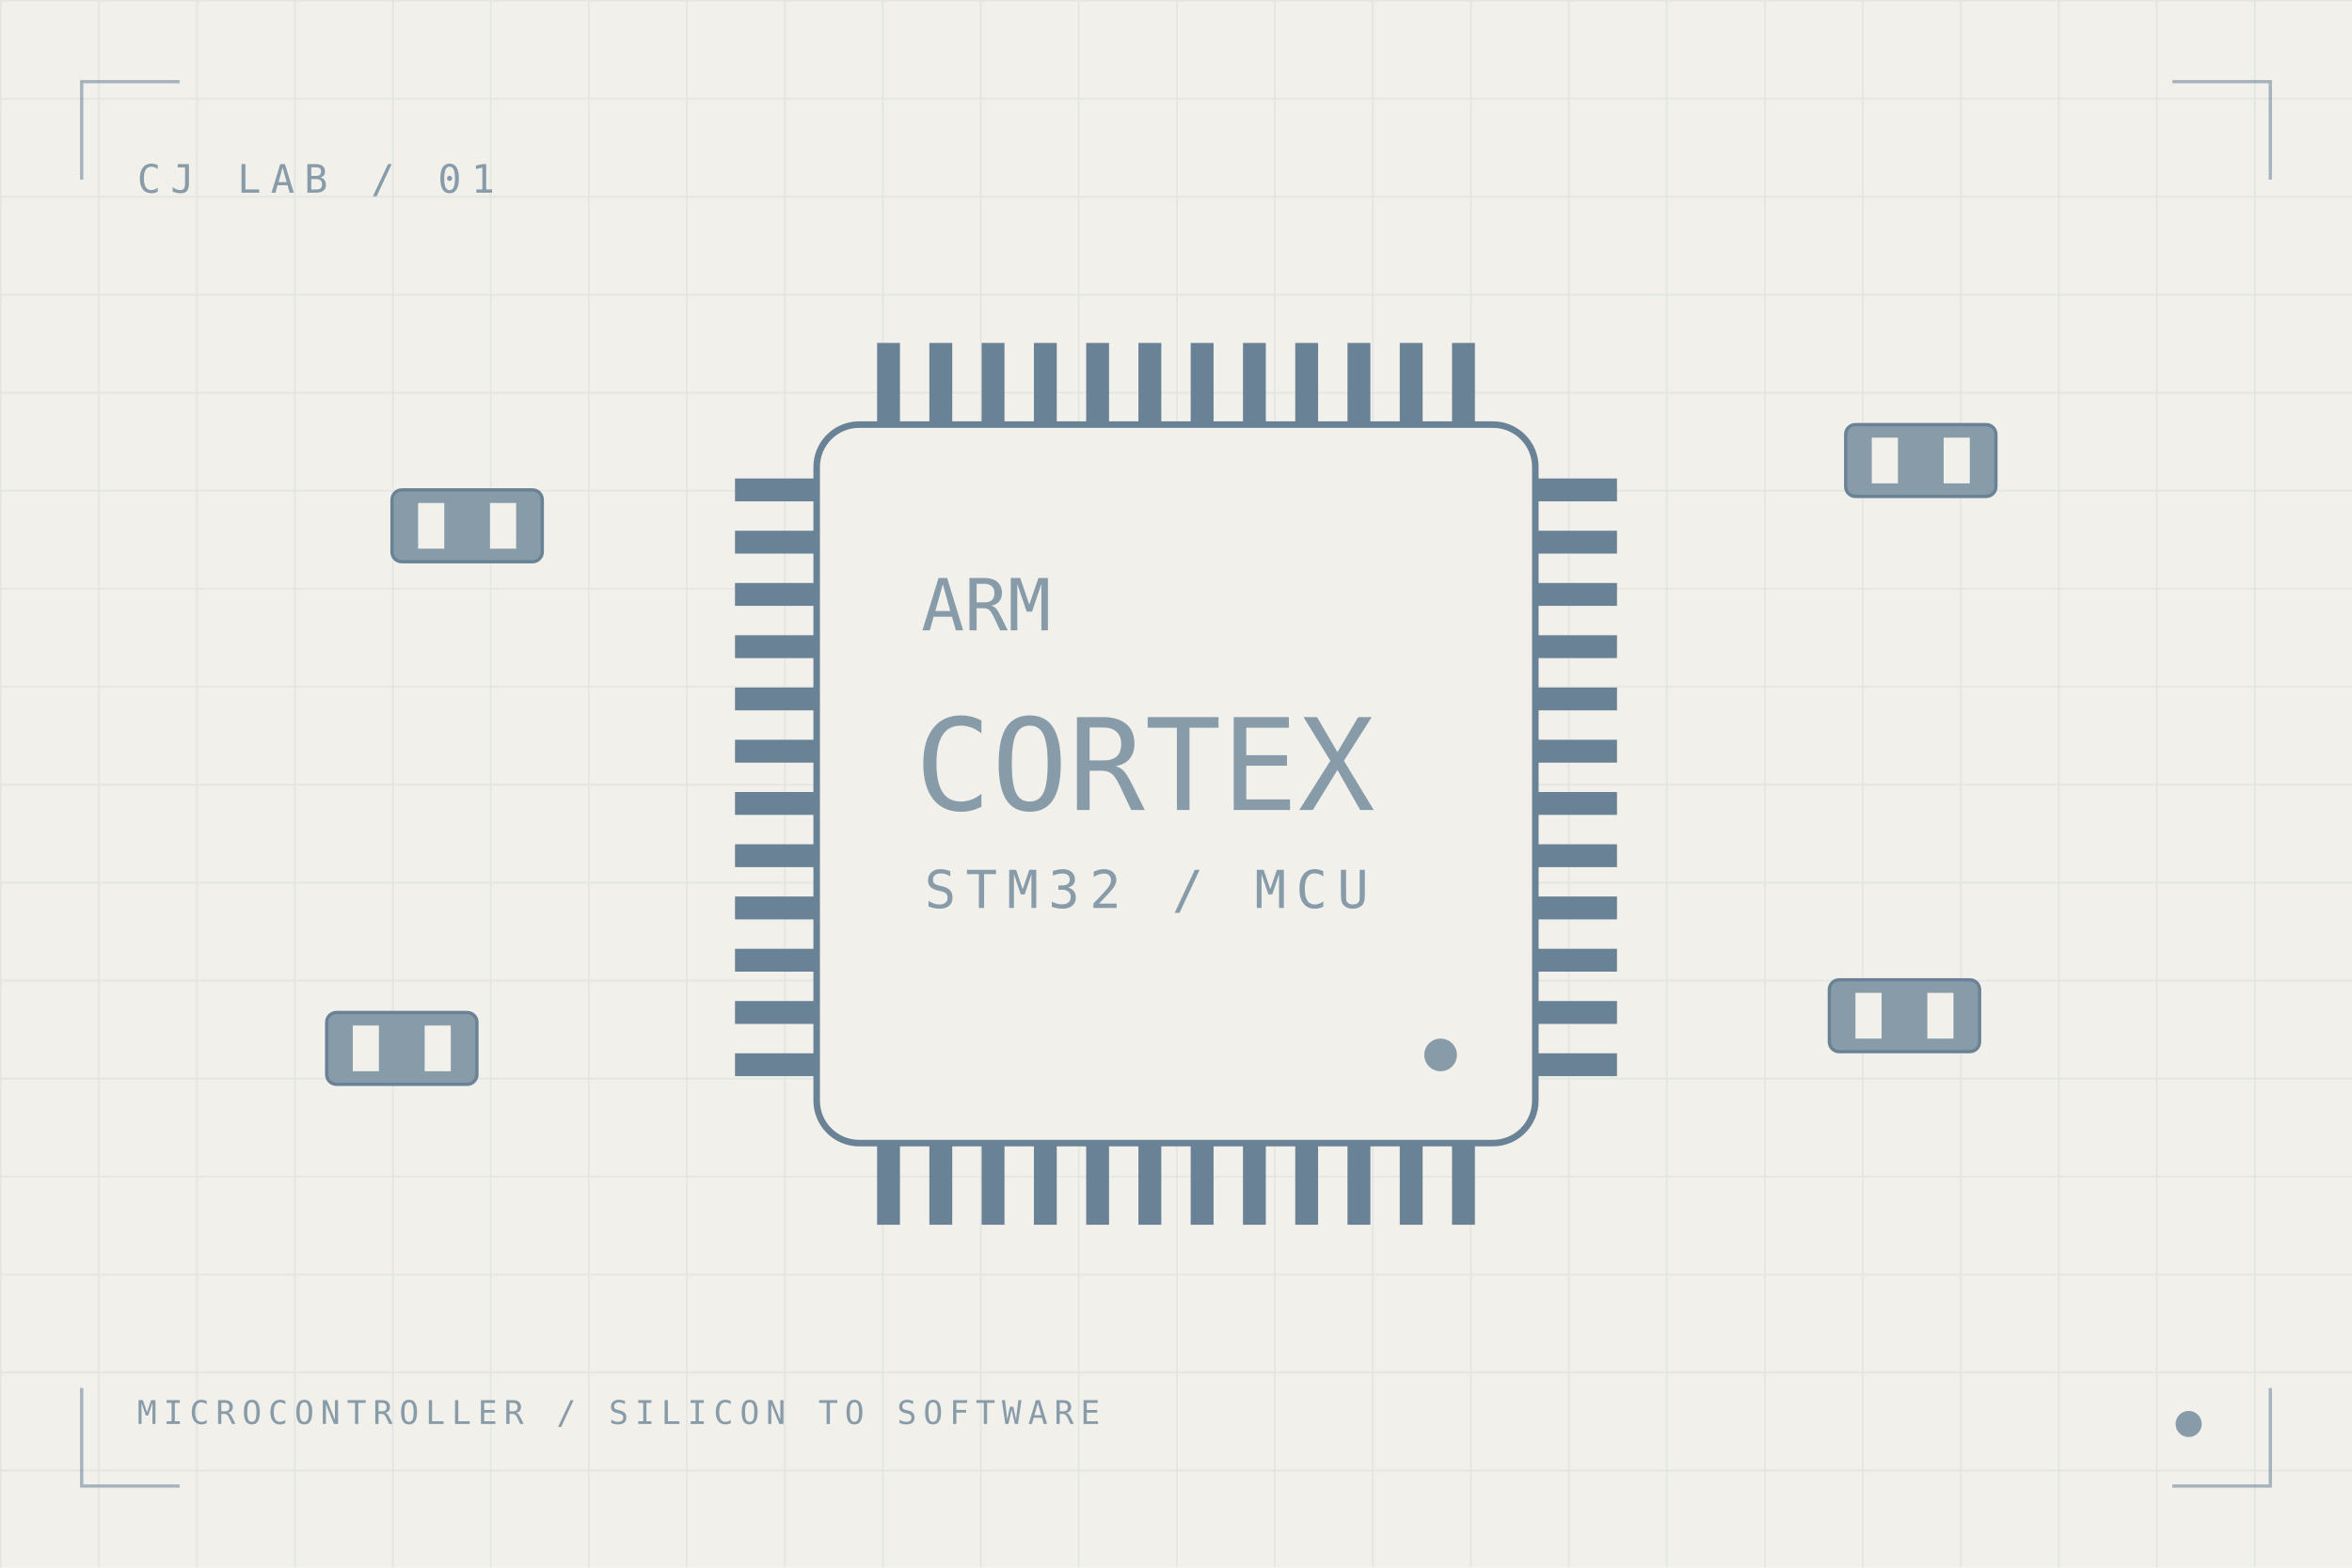
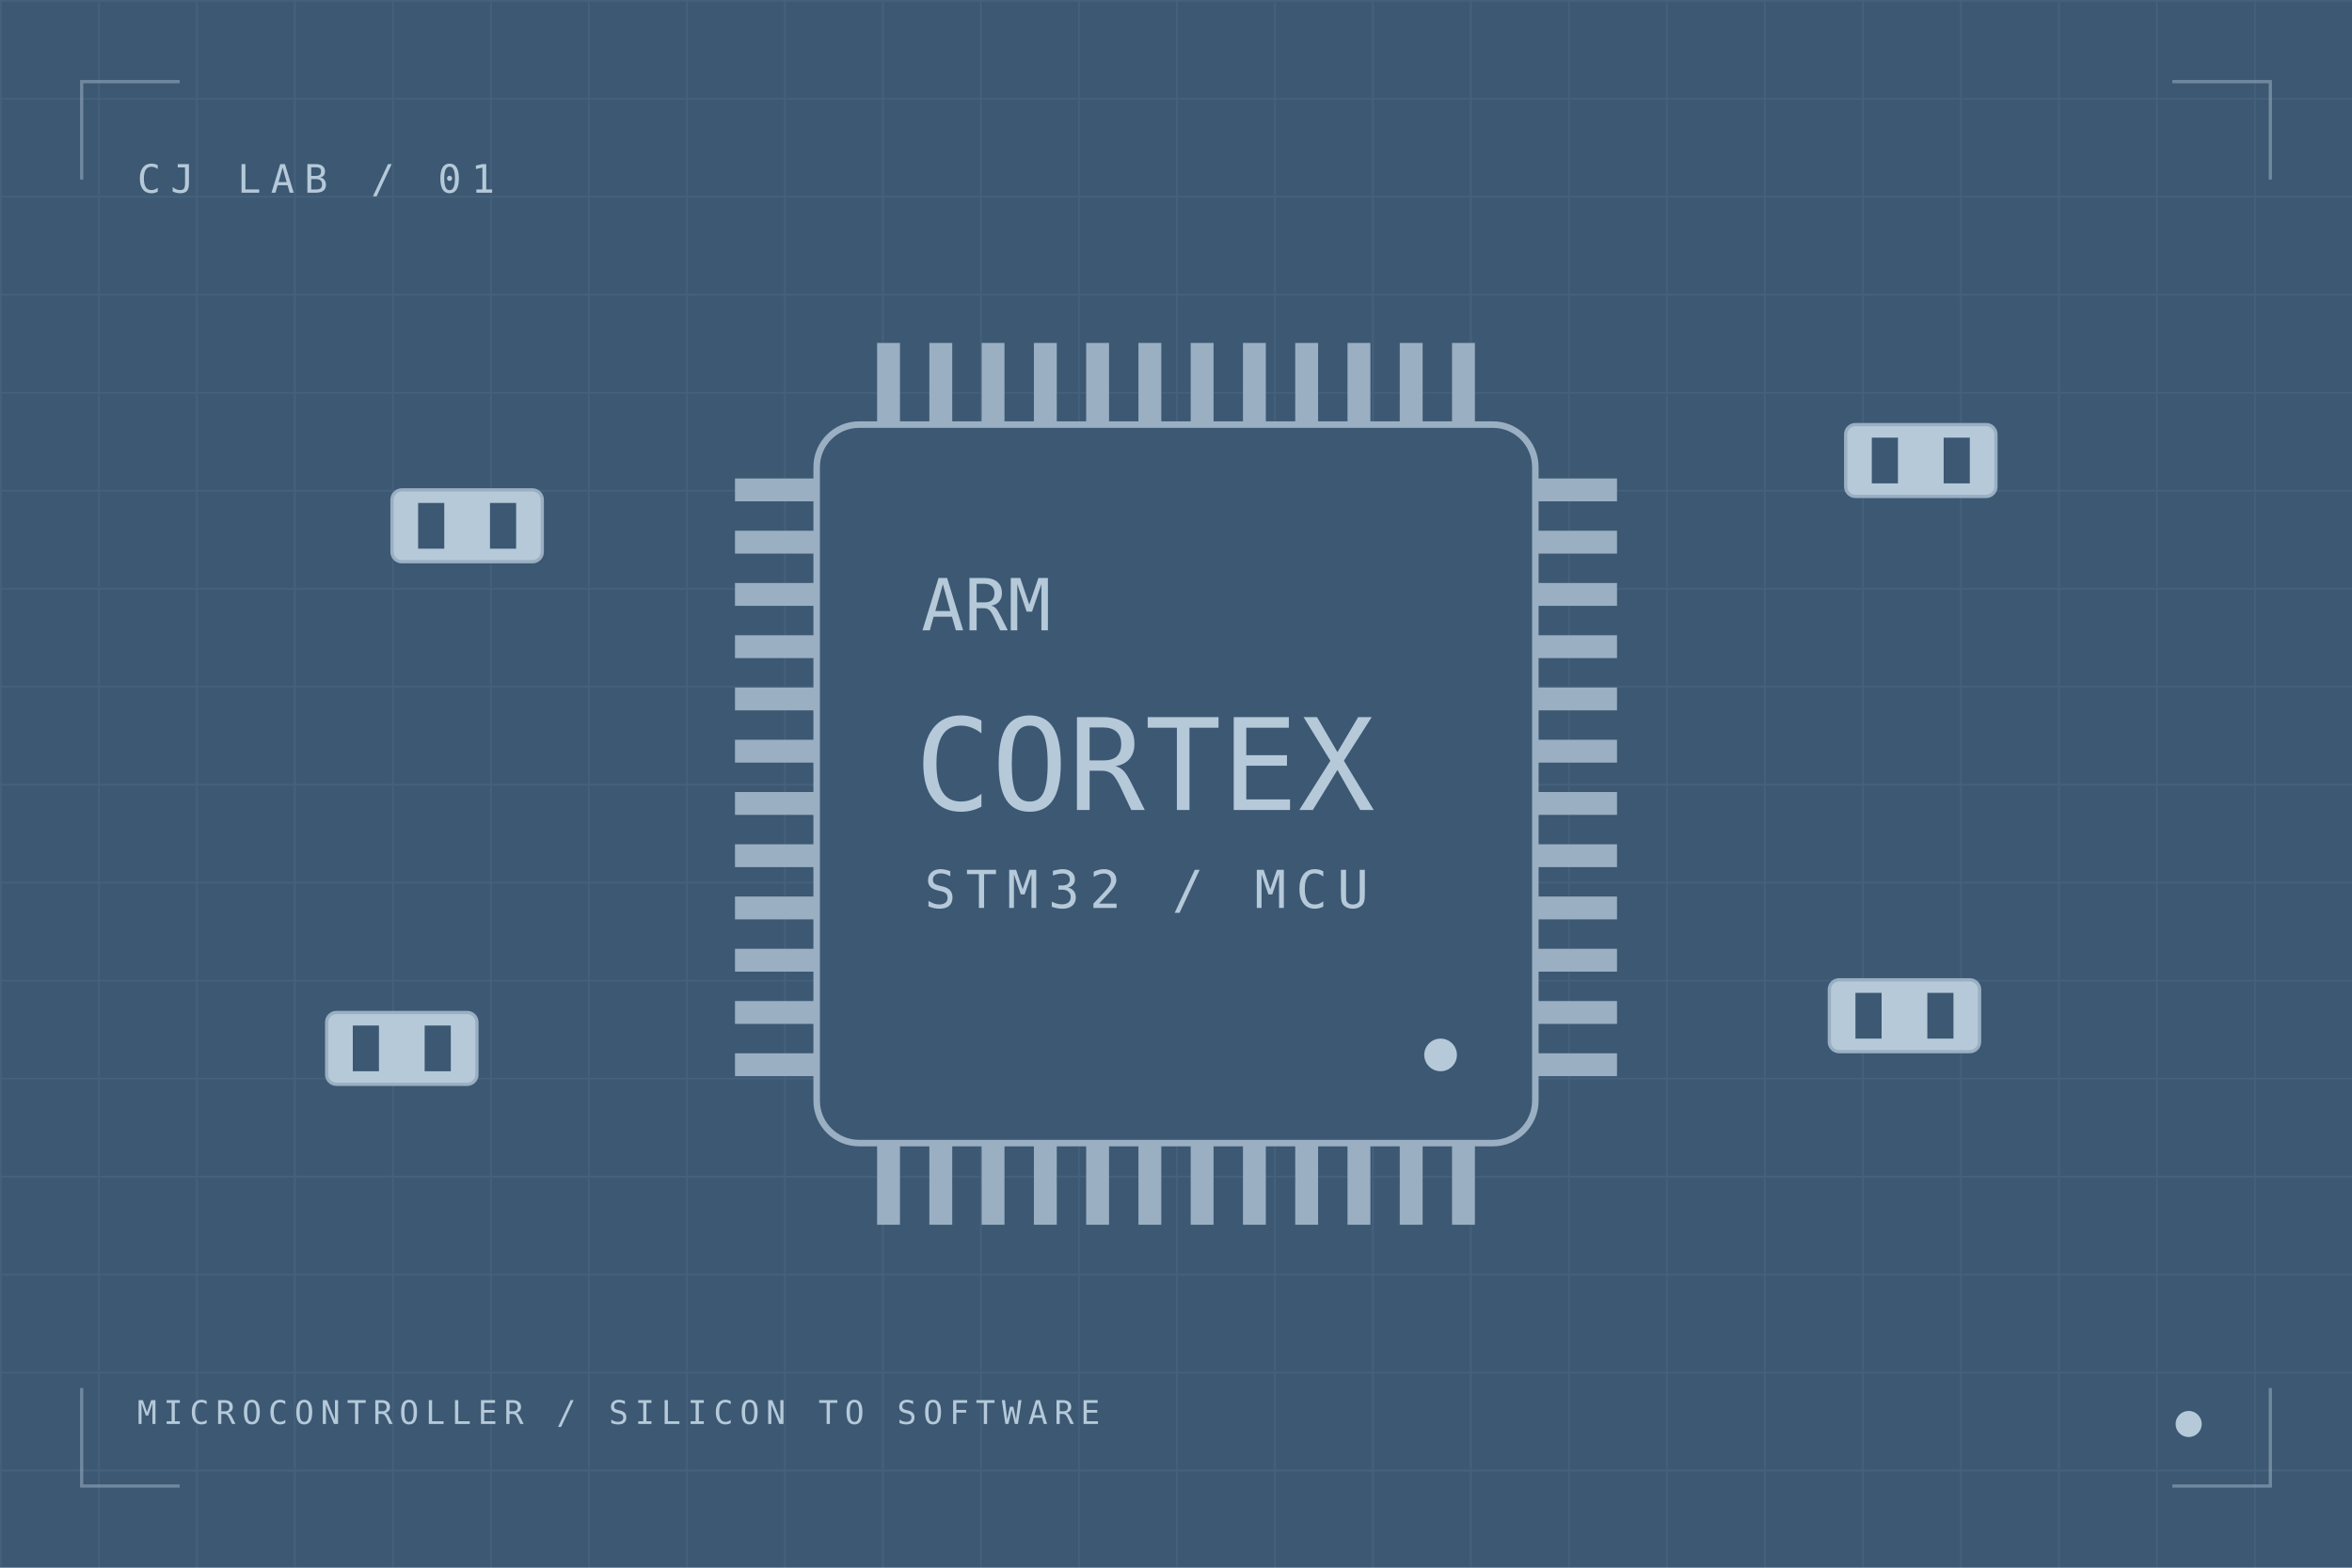
<svg xmlns="http://www.w3.org/2000/svg" viewBox="0 0 720 480">
  <defs>
    <pattern id="grid" width="30" height="30" patternUnits="userSpaceOnUse">
-       <path d="M30 0H0V30" fill="none" stroke="#698296" stroke-opacity=".10" />
+       <path d="M30 0H0V30" fill="none" stroke="#9aafc2" stroke-opacity=".10" />
    </pattern>
    <linearGradient id="bg" x2="1" y2="1">
-       <stop stop-color="#f1f0eb" />
-       <stop offset="1" stop-color="#f1f0eb" />
+       <stop stop-color="#3c5873" />
+       <stop offset="1" stop-color="#3c5873" />
    </linearGradient>
    <radialGradient id="halo">
-       <stop stop-color="#879ba9" stop-opacity="0" />
-       <stop offset="1" stop-color="#879ba9" stop-opacity="0" />
+       <stop stop-color="#b5c9d9" stop-opacity="0" />
+       <stop offset="1" stop-color="#b5c9d9" stop-opacity="0" />
    </radialGradient>
  </defs>
  <rect width="720" height="480" fill="url(#bg)" />
  <rect width="720" height="480" fill="url(#grid)" />
  <ellipse cx="360" cy="240" rx="340" ry="235" fill="url(#halo)" />
-   <path d="M272 132V105M272 348V375" stroke="#698296" stroke-width="7" />
-   <path d="M288 132V105M288 348V375" stroke="#698296" stroke-width="7" />
-   <path d="M304 132V105M304 348V375" stroke="#698296" stroke-width="7" />
-   <path d="M320 132V105M320 348V375" stroke="#698296" stroke-width="7" />
-   <path d="M336 132V105M336 348V375" stroke="#698296" stroke-width="7" />
-   <path d="M352 132V105M352 348V375" stroke="#698296" stroke-width="7" />
-   <path d="M368 132V105M368 348V375" stroke="#698296" stroke-width="7" />
-   <path d="M384 132V105M384 348V375" stroke="#698296" stroke-width="7" />
-   <path d="M400 132V105M400 348V375" stroke="#698296" stroke-width="7" />
-   <path d="M416 132V105M416 348V375" stroke="#698296" stroke-width="7" />
-   <path d="M432 132V105M432 348V375" stroke="#698296" stroke-width="7" />
-   <path d="M448 132V105M448 348V375" stroke="#698296" stroke-width="7" />
-   <path d="M252 150H225M468 150H495" stroke="#698296" stroke-width="7" />
-   <path d="M252 166H225M468 166H495" stroke="#698296" stroke-width="7" />
-   <path d="M252 182H225M468 182H495" stroke="#698296" stroke-width="7" />
-   <path d="M252 198H225M468 198H495" stroke="#698296" stroke-width="7" />
-   <path d="M252 214H225M468 214H495" stroke="#698296" stroke-width="7" />
-   <path d="M252 230H225M468 230H495" stroke="#698296" stroke-width="7" />
-   <path d="M252 246H225M468 246H495" stroke="#698296" stroke-width="7" />
-   <path d="M252 262H225M468 262H495" stroke="#698296" stroke-width="7" />
-   <path d="M252 278H225M468 278H495" stroke="#698296" stroke-width="7" />
-   <path d="M252 294H225M468 294H495" stroke="#698296" stroke-width="7" />
-   <path d="M252 310H225M468 310H495" stroke="#698296" stroke-width="7" />
-   <path d="M252 326H225M468 326H495" stroke="#698296" stroke-width="7" />
-   <rect x="250" y="130" width="220" height="220" rx="13" fill="#f1f0eb" stroke="#698296" stroke-width="2" />
-   <rect x="258" y="138" width="204" height="204" rx="8" fill="none" stroke="#f1f0eb" />
-   <text x="282" y="193" font-family="monospace" font-size="22" fill="#879ba9">ARM</text>
-   <text x="280" y="248" font-family="monospace" font-size="39" fill="#879ba9">CORTEX</text>
-   <text x="283" y="278" font-family="monospace" font-size="16" fill="#879ba9" letter-spacing="3">STM32 / MCU</text>
-   <circle cx="441" cy="323" r="5" fill="#879ba9" />
-   <rect x="120" y="150" width="46" height="22" rx="3" fill="#879ba9" stroke="#698296" />
-   <path d="M132 154V168M154 154V168" stroke="#f1f0eb" stroke-width="8" />
-   <rect x="560" y="300" width="46" height="22" rx="3" fill="#879ba9" stroke="#698296" />
-   <path d="M572 304V318M594 304V318" stroke="#f1f0eb" stroke-width="8" />
-   <rect x="100" y="310" width="46" height="22" rx="3" fill="#879ba9" stroke="#698296" />
-   <path d="M112 314V328M134 314V328" stroke="#f1f0eb" stroke-width="8" />
-   <rect x="565" y="130" width="46" height="22" rx="3" fill="#879ba9" stroke="#698296" />
-   <path d="M577 134V148M599 134V148" stroke="#f1f0eb" stroke-width="8" />
-   <path d="M25 55V25H55M665 25H695V55M25 425V455H55M665 455H695V425" stroke="#698296" stroke-opacity=".55" fill="none" />
-   <text x="42" y="59" font-family="monospace" font-size="12" fill="#879ba9" letter-spacing="3">CJ LAB / 01</text>
-   <text x="42" y="436" font-family="monospace" font-size="10" fill="#879ba9" letter-spacing="2">MICROCONTROLLER / SILICON TO SOFTWARE</text>
-   <circle cx="670" cy="436" r="4" fill="#879ba9" />
+   <path d="M272 132V105M272 348V375" stroke="#9aafc2" stroke-width="7" />
+   <path d="M288 132V105M288 348V375" stroke="#9aafc2" stroke-width="7" />
+   <path d="M304 132V105M304 348V375" stroke="#9aafc2" stroke-width="7" />
+   <path d="M320 132V105M320 348V375" stroke="#9aafc2" stroke-width="7" />
+   <path d="M336 132V105M336 348V375" stroke="#9aafc2" stroke-width="7" />
+   <path d="M352 132V105M352 348V375" stroke="#9aafc2" stroke-width="7" />
+   <path d="M368 132V105M368 348V375" stroke="#9aafc2" stroke-width="7" />
+   <path d="M384 132V105M384 348V375" stroke="#9aafc2" stroke-width="7" />
+   <path d="M400 132V105M400 348V375" stroke="#9aafc2" stroke-width="7" />
+   <path d="M416 132V105M416 348V375" stroke="#9aafc2" stroke-width="7" />
+   <path d="M432 132V105M432 348V375" stroke="#9aafc2" stroke-width="7" />
+   <path d="M448 132V105M448 348V375" stroke="#9aafc2" stroke-width="7" />
+   <path d="M252 150H225M468 150H495" stroke="#9aafc2" stroke-width="7" />
+   <path d="M252 166H225M468 166H495" stroke="#9aafc2" stroke-width="7" />
+   <path d="M252 182H225M468 182H495" stroke="#9aafc2" stroke-width="7" />
+   <path d="M252 198H225M468 198H495" stroke="#9aafc2" stroke-width="7" />
+   <path d="M252 214H225M468 214H495" stroke="#9aafc2" stroke-width="7" />
+   <path d="M252 230H225M468 230H495" stroke="#9aafc2" stroke-width="7" />
+   <path d="M252 246H225M468 246H495" stroke="#9aafc2" stroke-width="7" />
+   <path d="M252 262H225M468 262H495" stroke="#9aafc2" stroke-width="7" />
+   <path d="M252 278H225M468 278H495" stroke="#9aafc2" stroke-width="7" />
+   <path d="M252 294H225M468 294H495" stroke="#9aafc2" stroke-width="7" />
+   <path d="M252 310H225M468 310H495" stroke="#9aafc2" stroke-width="7" />
+   <path d="M252 326H225M468 326H495" stroke="#9aafc2" stroke-width="7" />
+   <rect x="250" y="130" width="220" height="220" rx="13" fill="#3c5873" stroke="#9aafc2" stroke-width="2" />
+   <rect x="258" y="138" width="204" height="204" rx="8" fill="none" stroke="#3c5873" />
+   <text x="282" y="193" font-family="monospace" font-size="22" fill="#b5c9d9">ARM</text>
+   <text x="280" y="248" font-family="monospace" font-size="39" fill="#b5c9d9">CORTEX</text>
+   <text x="283" y="278" font-family="monospace" font-size="16" fill="#b5c9d9" letter-spacing="3">STM32 / MCU</text>
+   <circle cx="441" cy="323" r="5" fill="#b5c9d9" />
+   <rect x="120" y="150" width="46" height="22" rx="3" fill="#b5c9d9" stroke="#9aafc2" />
+   <path d="M132 154V168M154 154V168" stroke="#3c5873" stroke-width="8" />
+   <rect x="560" y="300" width="46" height="22" rx="3" fill="#b5c9d9" stroke="#9aafc2" />
+   <path d="M572 304V318M594 304V318" stroke="#3c5873" stroke-width="8" />
+   <rect x="100" y="310" width="46" height="22" rx="3" fill="#b5c9d9" stroke="#9aafc2" />
+   <path d="M112 314V328M134 314V328" stroke="#3c5873" stroke-width="8" />
+   <rect x="565" y="130" width="46" height="22" rx="3" fill="#b5c9d9" stroke="#9aafc2" />
+   <path d="M577 134V148M599 134V148" stroke="#3c5873" stroke-width="8" />
+   <path d="M25 55V25H55M665 25H695V55M25 425V455H55M665 455H695V425" stroke="#9aafc2" stroke-opacity=".55" fill="none" />
+   <text x="42" y="59" font-family="monospace" font-size="12" fill="#b5c9d9" letter-spacing="3">CJ LAB / 01</text>
+   <text x="42" y="436" font-family="monospace" font-size="10" fill="#b5c9d9" letter-spacing="2">MICROCONTROLLER / SILICON TO SOFTWARE</text>
+   <circle cx="670" cy="436" r="4" fill="#b5c9d9" />
</svg>
